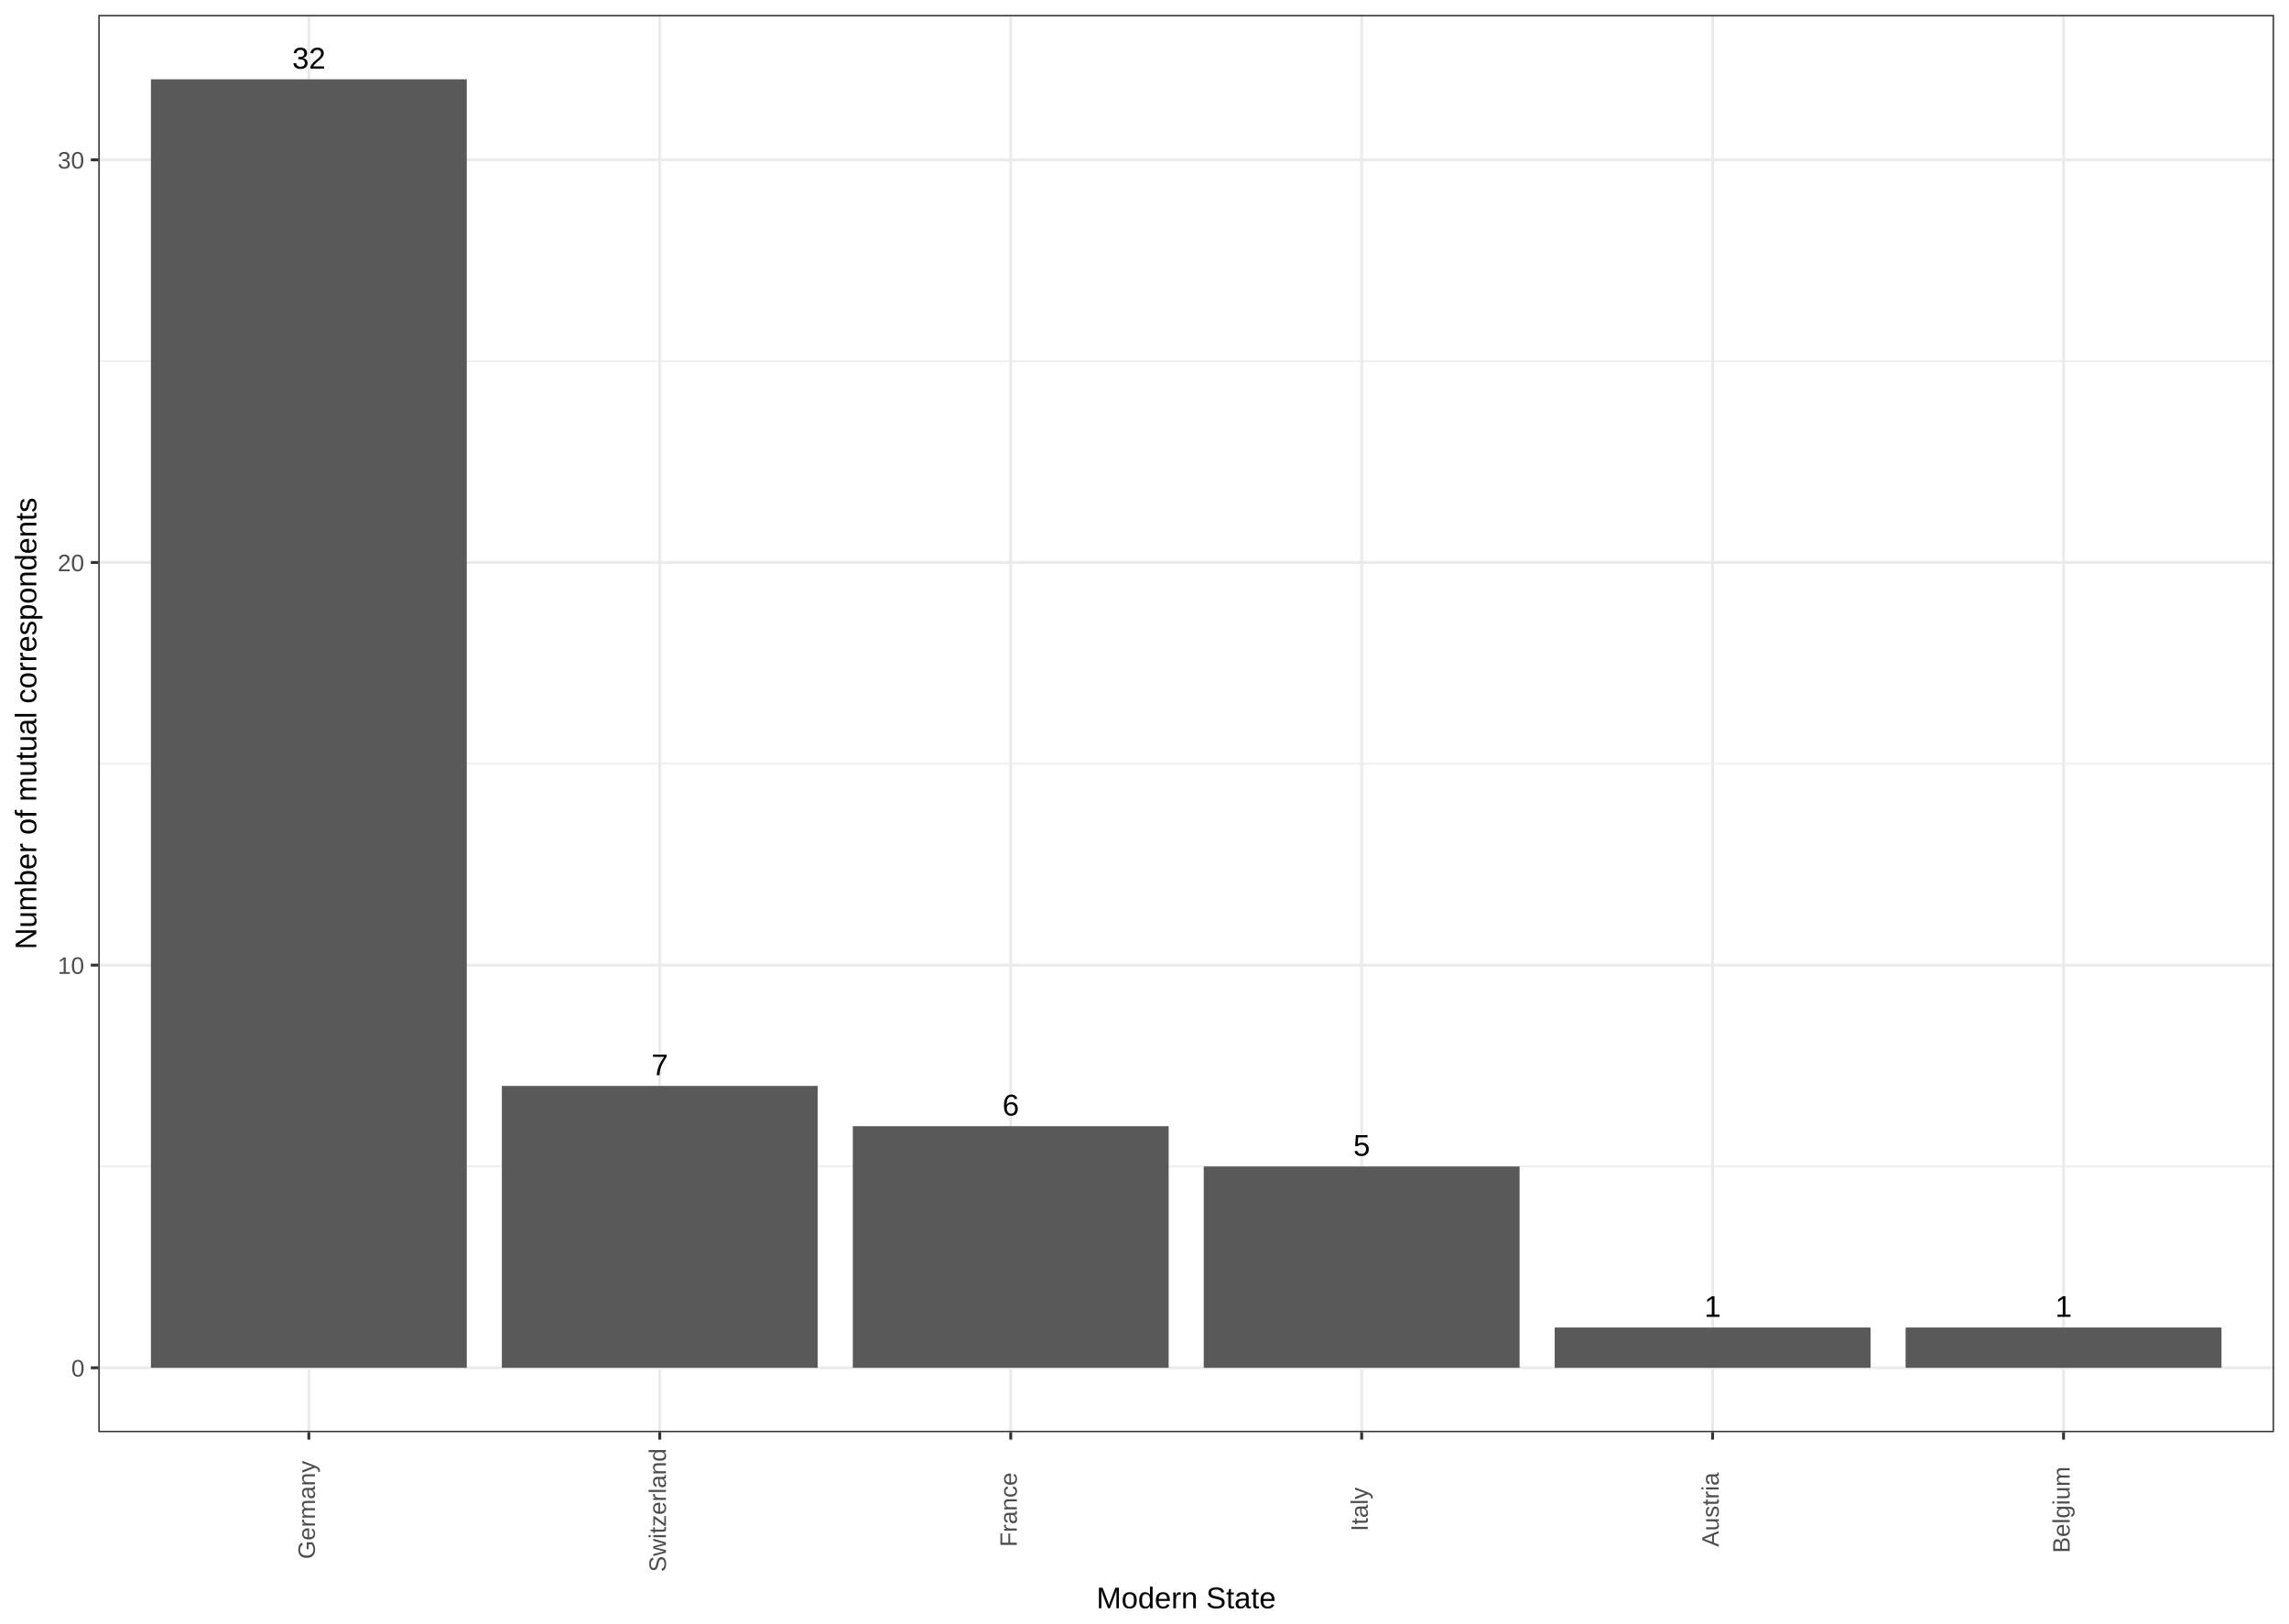
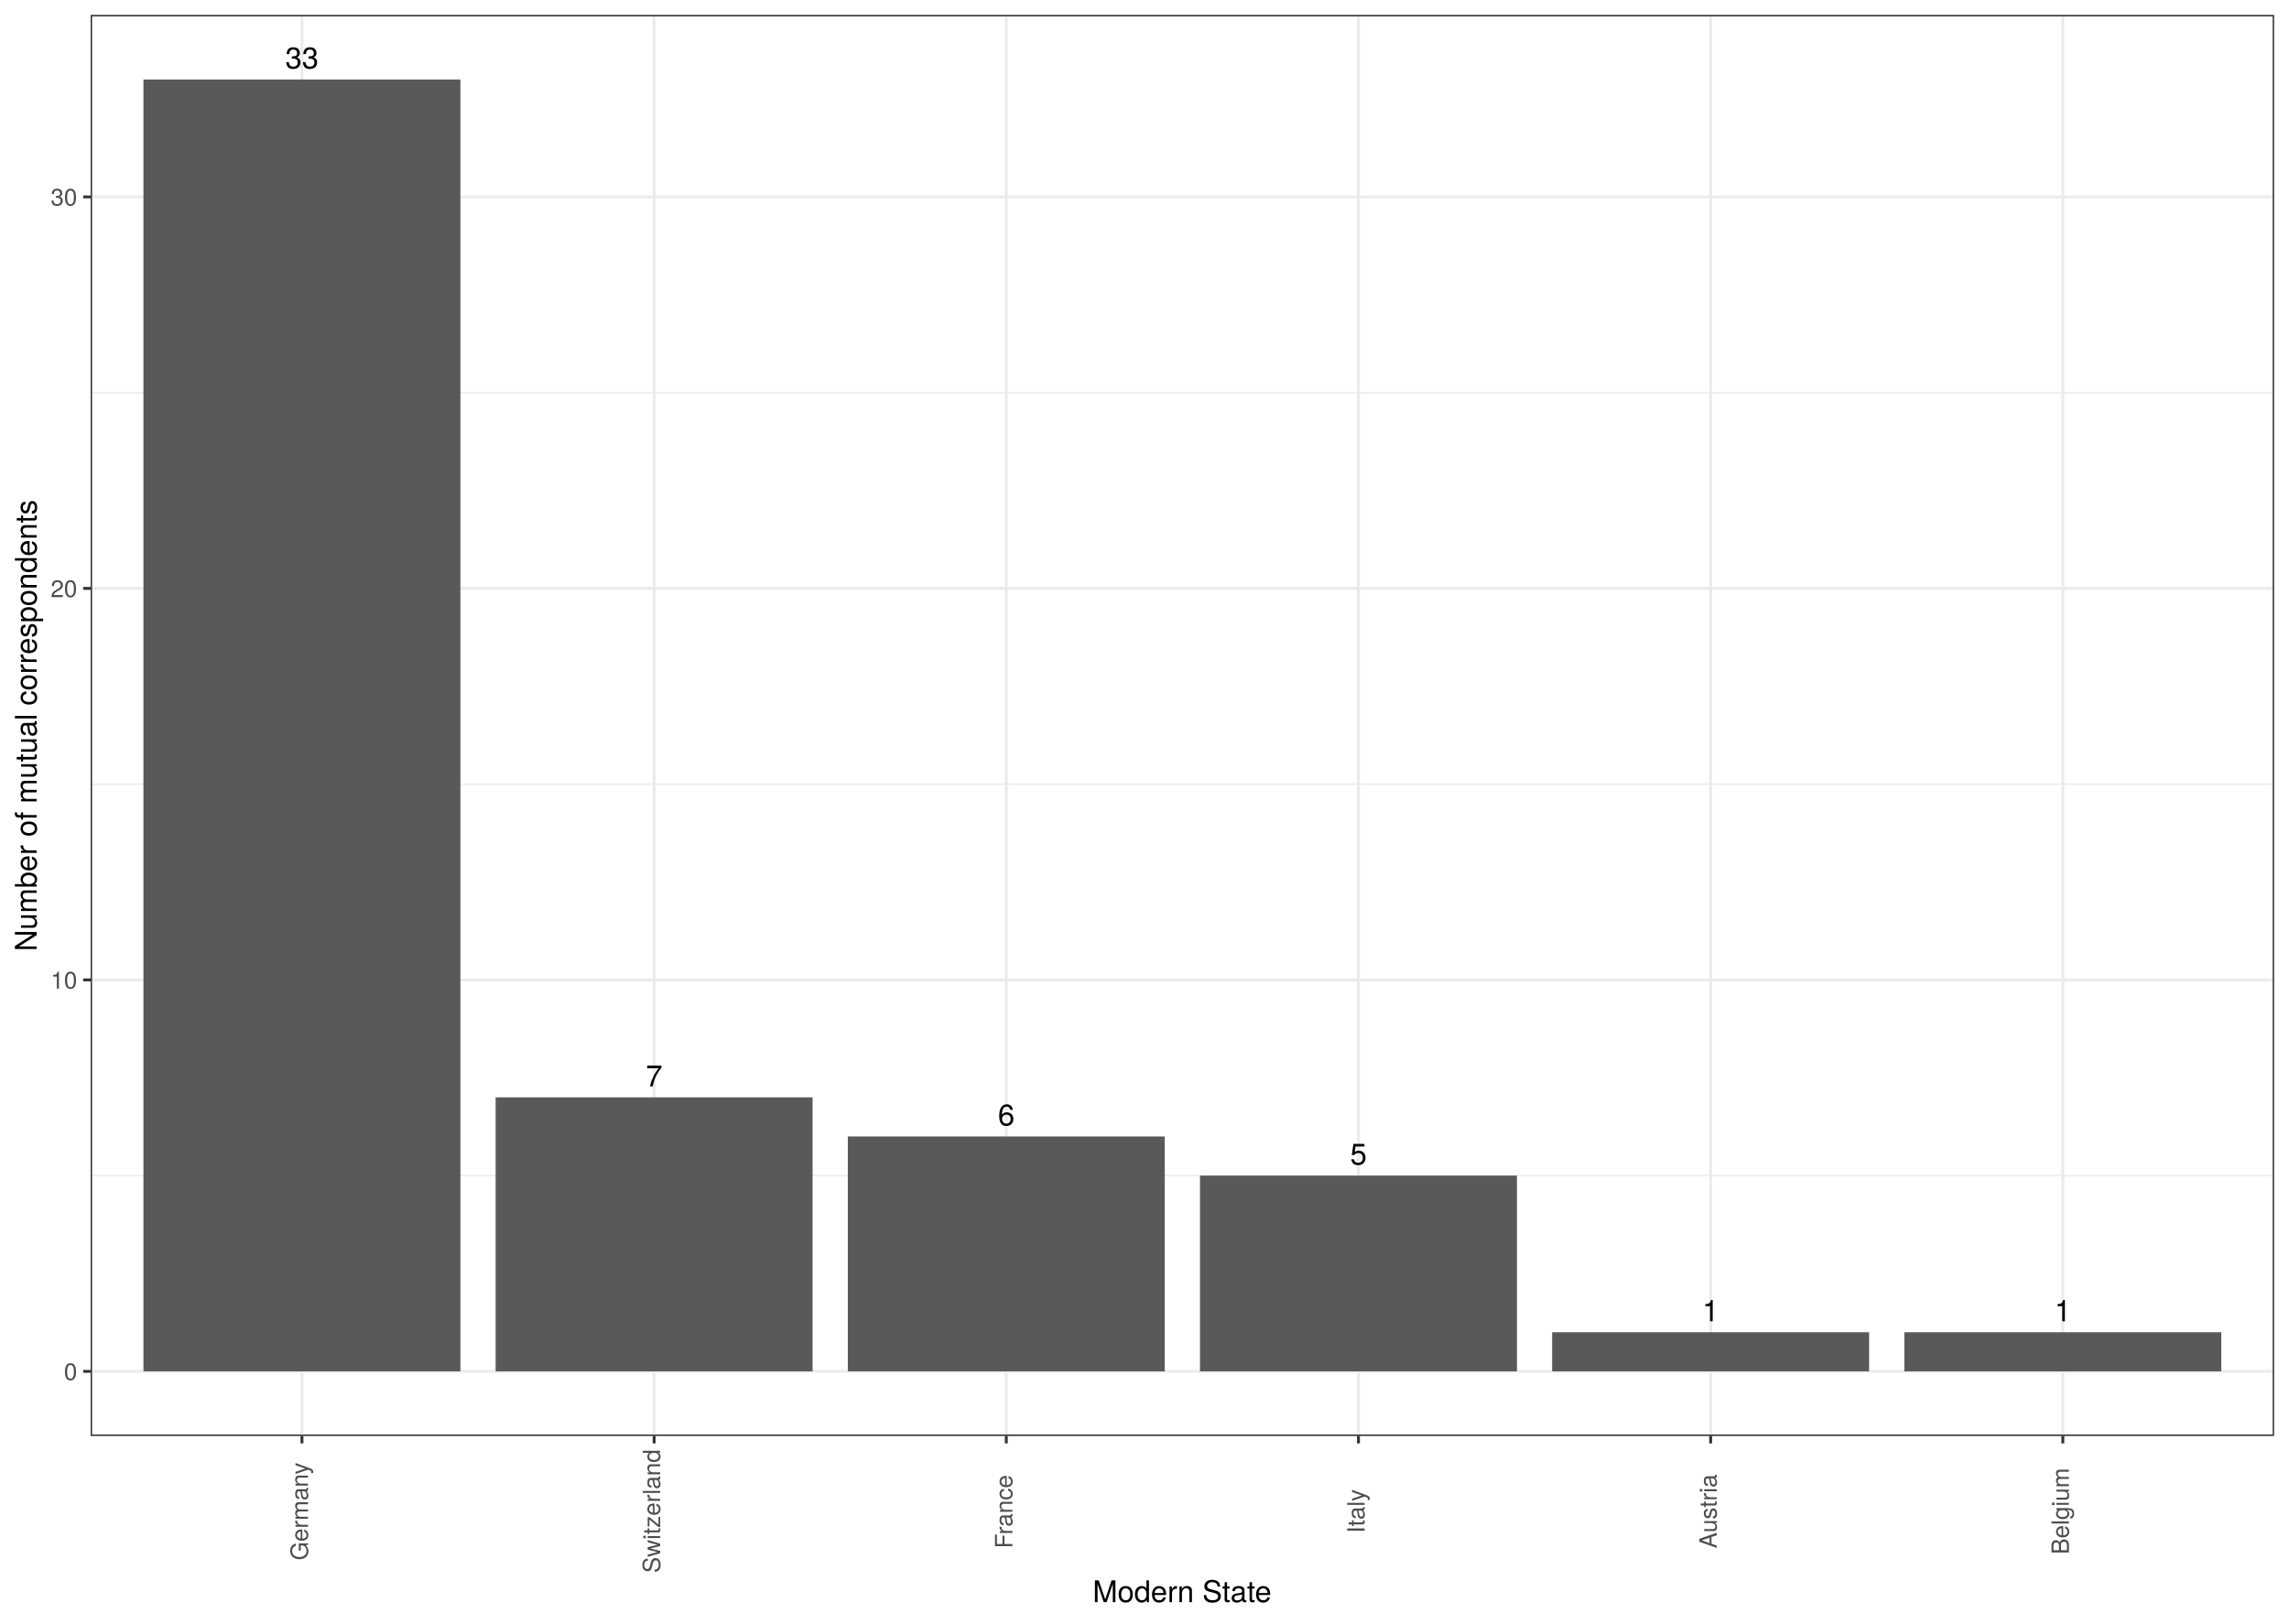
<svg xmlns="http://www.w3.org/2000/svg" viewBox="0 0 842.40 597.60">
  <defs>
    <style type="text/css">
-     line, polyline, path, rect, circle {
+     line, polyline, polygon, path, rect, circle {
      fill: none;
      stroke: #000000;
      stroke-linecap: round;
      stroke-linejoin: round;
      stroke-miterlimit: 10.00;
    }
  </style>
  </defs>
  <rect width="100%" height="100%" style="stroke: none; fill: #FFFFFF;" />
-   <rect x="0.00" y="-0.00" width="842.40" height="597.60" style="stroke-width: 1.07; stroke: #FFFFFF; fill: #FFFFFF;" />
+   <rect x="0.00" y="-0" width="842.40" height="597.60" style="stroke-width: 1.07; stroke: #FFFFFF; fill: #FFFFFF;" />
  <defs>
-     <clipPath id="cpMzYuMTY2OHw4MzYuOTIxfDUyNy4xNzN8NS40Nzk0NQ==">
-       <rect x="36.17" y="5.48" width="800.75" height="521.69" />
+     <clipPath id="cpMzMuMzV8ODM2LjkyfDUyOC41NXw1LjQ4">
+       <rect x="33.35" y="5.48" width="803.57" height="523.07" />
    </clipPath>
  </defs>
-   <rect x="36.17" y="5.48" width="800.75" height="521.69" style="stroke-width: 1.07; stroke: none; fill: #FFFFFF;" clip-path="url(#cpMzYuMTY2OHw4MzYuOTIxfDUyNy4xNzN8NS40Nzk0NQ==)" />
-   <polyline points="36.17,429.36 836.92,429.36 " style="stroke-width: 0.53; stroke: #EBEBEB; stroke-linecap: butt;" clip-path="url(#cpMzYuMTY2OHw4MzYuOTIxfDUyNy4xNzN8NS40Nzk0NQ==)" />
-   <polyline points="36.17,281.15 836.92,281.15 " style="stroke-width: 0.53; stroke: #EBEBEB; stroke-linecap: butt;" clip-path="url(#cpMzYuMTY2OHw4MzYuOTIxfDUyNy4xNzN8NS40Nzk0NQ==)" />
-   <polyline points="36.17,132.94 836.92,132.94 " style="stroke-width: 0.53; stroke: #EBEBEB; stroke-linecap: butt;" clip-path="url(#cpMzYuMTY2OHw4MzYuOTIxfDUyNy4xNzN8NS40Nzk0NQ==)" />
-   <polyline points="36.17,503.46 836.92,503.46 " style="stroke-width: 1.07; stroke: #EBEBEB; stroke-linecap: butt;" clip-path="url(#cpMzYuMTY2OHw4MzYuOTIxfDUyNy4xNzN8NS40Nzk0NQ==)" />
-   <polyline points="36.17,355.25 836.92,355.25 " style="stroke-width: 1.07; stroke: #EBEBEB; stroke-linecap: butt;" clip-path="url(#cpMzYuMTY2OHw4MzYuOTIxfDUyNy4xNzN8NS40Nzk0NQ==)" />
-   <polyline points="36.17,207.04 836.92,207.04 " style="stroke-width: 1.07; stroke: #EBEBEB; stroke-linecap: butt;" clip-path="url(#cpMzYuMTY2OHw4MzYuOTIxfDUyNy4xNzN8NS40Nzk0NQ==)" />
-   <polyline points="36.17,58.83 836.92,58.83 " style="stroke-width: 1.07; stroke: #EBEBEB; stroke-linecap: butt;" clip-path="url(#cpMzYuMTY2OHw4MzYuOTIxfDUyNy4xNzN8NS40Nzk0NQ==)" />
-   <polyline points="113.66,527.17 113.66,5.48 " style="stroke-width: 1.07; stroke: #EBEBEB; stroke-linecap: butt;" clip-path="url(#cpMzYuMTY2OHw4MzYuOTIxfDUyNy4xNzN8NS40Nzk0NQ==)" />
-   <polyline points="242.81,527.17 242.81,5.48 " style="stroke-width: 1.07; stroke: #EBEBEB; stroke-linecap: butt;" clip-path="url(#cpMzYuMTY2OHw4MzYuOTIxfDUyNy4xNzN8NS40Nzk0NQ==)" />
-   <polyline points="371.97,527.17 371.97,5.48 " style="stroke-width: 1.07; stroke: #EBEBEB; stroke-linecap: butt;" clip-path="url(#cpMzYuMTY2OHw4MzYuOTIxfDUyNy4xNzN8NS40Nzk0NQ==)" />
-   <polyline points="501.12,527.17 501.12,5.48 " style="stroke-width: 1.07; stroke: #EBEBEB; stroke-linecap: butt;" clip-path="url(#cpMzYuMTY2OHw4MzYuOTIxfDUyNy4xNzN8NS40Nzk0NQ==)" />
-   <polyline points="630.27,527.17 630.27,5.48 " style="stroke-width: 1.07; stroke: #EBEBEB; stroke-linecap: butt;" clip-path="url(#cpMzYuMTY2OHw4MzYuOTIxfDUyNy4xNzN8NS40Nzk0NQ==)" />
-   <polyline points="759.43,527.17 759.43,5.48 " style="stroke-width: 1.07; stroke: #EBEBEB; stroke-linecap: butt;" clip-path="url(#cpMzYuMTY2OHw4MzYuOTIxfDUyNy4xNzN8NS40Nzk0NQ==)" />
-   <rect x="55.54" y="29.19" width="116.24" height="474.27" style="stroke-width: 1.07; stroke: none; stroke-linecap: butt; fill: #595959;" clip-path="url(#cpMzYuMTY2OHw4MzYuOTIxfDUyNy4xNzN8NS40Nzk0NQ==)" />
-   <rect x="184.69" y="399.71" width="116.24" height="103.75" style="stroke-width: 1.07; stroke: none; stroke-linecap: butt; fill: #595959;" clip-path="url(#cpMzYuMTY2OHw4MzYuOTIxfDUyNy4xNzN8NS40Nzk0NQ==)" />
-   <rect x="313.85" y="414.53" width="116.24" height="88.93" style="stroke-width: 1.07; stroke: none; stroke-linecap: butt; fill: #595959;" clip-path="url(#cpMzYuMTY2OHw4MzYuOTIxfDUyNy4xNzN8NS40Nzk0NQ==)" />
-   <rect x="443.00" y="429.36" width="116.24" height="74.10" style="stroke-width: 1.07; stroke: none; stroke-linecap: butt; fill: #595959;" clip-path="url(#cpMzYuMTY2OHw4MzYuOTIxfDUyNy4xNzN8NS40Nzk0NQ==)" />
-   <rect x="572.16" y="488.64" width="116.24" height="14.82" style="stroke-width: 1.07; stroke: none; stroke-linecap: butt; fill: #595959;" clip-path="url(#cpMzYuMTY2OHw4MzYuOTIxfDUyNy4xNzN8NS40Nzk0NQ==)" />
-   <rect x="701.31" y="488.64" width="116.24" height="14.82" style="stroke-width: 1.07; stroke: none; stroke-linecap: butt; fill: #595959;" clip-path="url(#cpMzYuMTY2OHw4MzYuOTIxfDUyNy4xNzN8NS40Nzk0NQ==)" />
-   <g clip-path="url(#cpMzYuMTY2OHw4MzYuOTIxfDUyNy4xNzN8NS40Nzk0NQ==)">
-     <text x="107.54" y="25.26" style="font-size: 11.04px; font-family: Arial;" textLength="12.24px" lengthAdjust="spacingAndGlyphs">32</text>
+   <rect x="33.35" y="5.48" width="803.57" height="523.07" style="stroke-width: 1.07; stroke: none; fill: #FFFFFF;" clip-path="url(#cpMzMuMzV8ODM2LjkyfDUyOC41NXw1LjQ4)" />
+   <polyline points="33.35,432.73 836.92,432.73 " style="stroke-width: 0.53; stroke: #EBEBEB; stroke-linecap: butt;" clip-path="url(#cpMzMuMzV8ODM2LjkyfDUyOC41NXw1LjQ4)" />
+   <polyline points="33.35,288.63 836.92,288.63 " style="stroke-width: 0.53; stroke: #EBEBEB; stroke-linecap: butt;" clip-path="url(#cpMzMuMzV8ODM2LjkyfDUyOC41NXw1LjQ4)" />
+   <polyline points="33.35,144.53 836.92,144.53 " style="stroke-width: 0.53; stroke: #EBEBEB; stroke-linecap: butt;" clip-path="url(#cpMzMuMzV8ODM2LjkyfDUyOC41NXw1LjQ4)" />
+   <polyline points="33.35,504.78 836.92,504.78 " style="stroke-width: 1.07; stroke: #EBEBEB; stroke-linecap: butt;" clip-path="url(#cpMzMuMzV8ODM2LjkyfDUyOC41NXw1LjQ4)" />
+   <polyline points="33.35,360.68 836.92,360.68 " style="stroke-width: 1.07; stroke: #EBEBEB; stroke-linecap: butt;" clip-path="url(#cpMzMuMzV8ODM2LjkyfDUyOC41NXw1LjQ4)" />
+   <polyline points="33.35,216.58 836.92,216.58 " style="stroke-width: 1.07; stroke: #EBEBEB; stroke-linecap: butt;" clip-path="url(#cpMzMuMzV8ODM2LjkyfDUyOC41NXw1LjQ4)" />
+   <polyline points="33.35,72.48 836.92,72.48 " style="stroke-width: 1.07; stroke: #EBEBEB; stroke-linecap: butt;" clip-path="url(#cpMzMuMzV8ODM2LjkyfDUyOC41NXw1LjQ4)" />
+   <polyline points="111.12,528.55 111.12,5.48 " style="stroke-width: 1.07; stroke: #EBEBEB; stroke-linecap: butt;" clip-path="url(#cpMzMuMzV8ODM2LjkyfDUyOC41NXw1LjQ4)" />
+   <polyline points="240.73,528.55 240.73,5.48 " style="stroke-width: 1.07; stroke: #EBEBEB; stroke-linecap: butt;" clip-path="url(#cpMzMuMzV8ODM2LjkyfDUyOC41NXw1LjQ4)" />
+   <polyline points="370.33,528.55 370.33,5.48 " style="stroke-width: 1.07; stroke: #EBEBEB; stroke-linecap: butt;" clip-path="url(#cpMzMuMzV8ODM2LjkyfDUyOC41NXw1LjQ4)" />
+   <polyline points="499.94,528.55 499.94,5.48 " style="stroke-width: 1.07; stroke: #EBEBEB; stroke-linecap: butt;" clip-path="url(#cpMzMuMzV8ODM2LjkyfDUyOC41NXw1LjQ4)" />
+   <polyline points="629.55,528.55 629.55,5.48 " style="stroke-width: 1.07; stroke: #EBEBEB; stroke-linecap: butt;" clip-path="url(#cpMzMuMzV8ODM2LjkyfDUyOC41NXw1LjQ4)" />
+   <polyline points="759.16,528.55 759.16,5.48 " style="stroke-width: 1.07; stroke: #EBEBEB; stroke-linecap: butt;" clip-path="url(#cpMzMuMzV8ODM2LjkyfDUyOC41NXw1LjQ4)" />
+   <rect x="52.79" y="29.26" width="116.65" height="475.52" style="stroke-width: 1.07; stroke: none; stroke-linecap: square; stroke-linejoin: miter; fill: #595959;" clip-path="url(#cpMzMuMzV8ODM2LjkyfDUyOC41NXw1LjQ4)" />
+   <rect x="182.40" y="403.91" width="116.65" height="100.87" style="stroke-width: 1.07; stroke: none; stroke-linecap: square; stroke-linejoin: miter; fill: #595959;" clip-path="url(#cpMzMuMzV8ODM2LjkyfDUyOC41NXw1LjQ4)" />
+   <rect x="312.01" y="418.32" width="116.65" height="86.46" style="stroke-width: 1.07; stroke: none; stroke-linecap: square; stroke-linejoin: miter; fill: #595959;" clip-path="url(#cpMzMuMzV8ODM2LjkyfDUyOC41NXw1LjQ4)" />
+   <rect x="441.62" y="432.73" width="116.65" height="72.05" style="stroke-width: 1.07; stroke: none; stroke-linecap: square; stroke-linejoin: miter; fill: #595959;" clip-path="url(#cpMzMuMzV8ODM2LjkyfDUyOC41NXw1LjQ4)" />
+   <rect x="571.22" y="490.37" width="116.65" height="14.41" style="stroke-width: 1.07; stroke: none; stroke-linecap: square; stroke-linejoin: miter; fill: #595959;" clip-path="url(#cpMzMuMzV8ODM2LjkyfDUyOC41NXw1LjQ4)" />
+   <rect x="700.83" y="490.37" width="116.65" height="14.41" style="stroke-width: 1.07; stroke: none; stroke-linecap: square; stroke-linejoin: miter; fill: #595959;" clip-path="url(#cpMzMuMzV8ODM2LjkyfDUyOC41NXw1LjQ4)" />
+   <g clip-path="url(#cpMzMuMzV8ODM2LjkyfDUyOC41NXw1LjQ4)">
+     <text x="104.98" y="25.23" style="font-size: 11.04px; font-family: TeX Gyre Heros;" textLength="12.28px" lengthAdjust="spacingAndGlyphs">33</text>
  </g>
-   <g clip-path="url(#cpMzYuMTY2OHw4MzYuOTIxfDUyNy4xNzN8NS40Nzk0NQ==)">
-     <text x="239.75" y="395.78" style="font-size: 11.04px; font-family: Arial;" textLength="6.12px" lengthAdjust="spacingAndGlyphs">7</text>
+   <g clip-path="url(#cpMzMuMzV8ODM2LjkyfDUyOC41NXw1LjQ4)">
+     <text x="237.66" y="399.89" style="font-size: 11.04px; font-family: TeX Gyre Heros;" textLength="6.14px" lengthAdjust="spacingAndGlyphs">7</text>
  </g>
-   <g clip-path="url(#cpMzYuMTY2OHw4MzYuOTIxfDUyNy4xNzN8NS40Nzk0NQ==)">
-     <text x="368.91" y="410.60" style="font-size: 11.04px; font-family: Arial;" textLength="6.12px" lengthAdjust="spacingAndGlyphs">6</text>
+   <g clip-path="url(#cpMzMuMzV8ODM2LjkyfDUyOC41NXw1LjQ4)">
+     <text x="367.26" y="414.30" style="font-size: 11.04px; font-family: TeX Gyre Heros;" textLength="6.14px" lengthAdjust="spacingAndGlyphs">6</text>
  </g>
-   <g clip-path="url(#cpMzYuMTY2OHw4MzYuOTIxfDUyNy4xNzN8NS40Nzk0NQ==)">
-     <text x="498.06" y="425.42" style="font-size: 11.04px; font-family: Arial;" textLength="6.12px" lengthAdjust="spacingAndGlyphs">5</text>
+   <g clip-path="url(#cpMzMuMzV8ODM2LjkyfDUyOC41NXw1LjQ4)">
+     <text x="496.87" y="428.71" style="font-size: 11.04px; font-family: TeX Gyre Heros;" textLength="6.14px" lengthAdjust="spacingAndGlyphs">5</text>
  </g>
-   <g clip-path="url(#cpMzYuMTY2OHw4MzYuOTIxfDUyNy4xNzN8NS40Nzk0NQ==)">
-     <text x="756.37" y="484.70" style="font-size: 11.04px; font-family: Arial;" textLength="6.12px" lengthAdjust="spacingAndGlyphs">1</text>
+   <g clip-path="url(#cpMzMuMzV8ODM2LjkyfDUyOC41NXw1LjQ4)">
+     <text x="626.48" y="486.34" style="font-size: 11.04px; font-family: TeX Gyre Heros;" textLength="6.14px" lengthAdjust="spacingAndGlyphs">1</text>
  </g>
-   <g clip-path="url(#cpMzYuMTY2OHw4MzYuOTIxfDUyNy4xNzN8NS40Nzk0NQ==)">
-     <text x="627.22" y="484.70" style="font-size: 11.04px; font-family: Arial;" textLength="6.12px" lengthAdjust="spacingAndGlyphs">1</text>
+   <g clip-path="url(#cpMzMuMzV8ODM2LjkyfDUyOC41NXw1LjQ4)">
+     <text x="756.09" y="486.34" style="font-size: 11.04px; font-family: TeX Gyre Heros;" textLength="6.14px" lengthAdjust="spacingAndGlyphs">1</text>
  </g>
-   <rect x="36.17" y="5.48" width="800.75" height="521.69" style="stroke-width: 1.07; stroke: #333333;" clip-path="url(#cpMzYuMTY2OHw4MzYuOTIxfDUyNy4xNzN8NS40Nzk0NQ==)" />
+   <rect x="33.35" y="5.48" width="803.57" height="523.07" style="stroke-width: 1.07; stroke: #333333;" clip-path="url(#cpMzMuMzV8ODM2LjkyfDUyOC41NXw1LjQ4)" />
  <defs>
-     <clipPath id="cpMHw4NDIuNHw1OTcuNnww">
+     <clipPath id="cpMC4wMHw4NDIuNDB8NTk3LjYwfDAuMDA=">
      <rect x="0.00" y="0.00" width="842.40" height="597.60" />
    </clipPath>
  </defs>
-   <g clip-path="url(#cpMHw4NDIuNHw1OTcuNnww)">
-     <text x="26.23" y="506.68" style="font-size: 8.80px; fill: #4D4D4D; font-family: Arial;" textLength="5.01px" lengthAdjust="spacingAndGlyphs">0</text>
+   <g clip-path="url(#cpMC4wMHw4NDIuNDB8NTk3LjYwfDAuMDA=)">
+     <text x="23.53" y="507.99" style="font-size: 8.80px; fill: #4D4D4D; font-family: TeX Gyre Heros;" textLength="4.89px" lengthAdjust="spacingAndGlyphs">0</text>
  </g>
-   <g clip-path="url(#cpMHw4NDIuNHw1OTcuNnww)">
-     <text x="21.22" y="358.47" style="font-size: 8.80px; fill: #4D4D4D; font-family: Arial;" textLength="10.01px" lengthAdjust="spacingAndGlyphs">10</text>
+   <g clip-path="url(#cpMC4wMHw4NDIuNDB8NTk3LjYwfDAuMDA=)">
+     <text x="18.64" y="363.89" style="font-size: 8.80px; fill: #4D4D4D; font-family: TeX Gyre Heros;" textLength="9.79px" lengthAdjust="spacingAndGlyphs">10</text>
  </g>
-   <g clip-path="url(#cpMHw4NDIuNHw1OTcuNnww)">
-     <text x="21.22" y="210.26" style="font-size: 8.80px; fill: #4D4D4D; font-family: Arial;" textLength="10.01px" lengthAdjust="spacingAndGlyphs">20</text>
+   <g clip-path="url(#cpMC4wMHw4NDIuNDB8NTk3LjYwfDAuMDA=)">
+     <text x="18.64" y="219.79" style="font-size: 8.80px; fill: #4D4D4D; font-family: TeX Gyre Heros;" textLength="9.79px" lengthAdjust="spacingAndGlyphs">20</text>
  </g>
-   <g clip-path="url(#cpMHw4NDIuNHw1OTcuNnww)">
-     <text x="21.22" y="62.05" style="font-size: 8.80px; fill: #4D4D4D; font-family: Arial;" textLength="10.01px" lengthAdjust="spacingAndGlyphs">30</text>
+   <g clip-path="url(#cpMC4wMHw4NDIuNDB8NTk3LjYwfDAuMDA=)">
+     <text x="18.64" y="75.69" style="font-size: 8.80px; fill: #4D4D4D; font-family: TeX Gyre Heros;" textLength="9.79px" lengthAdjust="spacingAndGlyphs">30</text>
  </g>
-   <polyline points="33.43,503.46 36.17,503.46 " style="stroke-width: 1.07; stroke: #333333; stroke-linecap: butt;" clip-path="url(#cpMHw4NDIuNHw1OTcuNnww)" />
-   <polyline points="33.43,355.25 36.17,355.25 " style="stroke-width: 1.07; stroke: #333333; stroke-linecap: butt;" clip-path="url(#cpMHw4NDIuNHw1OTcuNnww)" />
-   <polyline points="33.43,207.04 36.17,207.04 " style="stroke-width: 1.07; stroke: #333333; stroke-linecap: butt;" clip-path="url(#cpMHw4NDIuNHw1OTcuNnww)" />
-   <polyline points="33.43,58.83 36.17,58.83 " style="stroke-width: 1.07; stroke: #333333; stroke-linecap: butt;" clip-path="url(#cpMHw4NDIuNHw1OTcuNnww)" />
-   <polyline points="113.66,529.91 113.66,527.17 " style="stroke-width: 1.07; stroke: #333333; stroke-linecap: butt;" clip-path="url(#cpMHw4NDIuNHw1OTcuNnww)" />
-   <polyline points="242.81,529.91 242.81,527.17 " style="stroke-width: 1.07; stroke: #333333; stroke-linecap: butt;" clip-path="url(#cpMHw4NDIuNHw1OTcuNnww)" />
-   <polyline points="371.97,529.91 371.97,527.17 " style="stroke-width: 1.07; stroke: #333333; stroke-linecap: butt;" clip-path="url(#cpMHw4NDIuNHw1OTcuNnww)" />
-   <polyline points="501.12,529.91 501.12,527.17 " style="stroke-width: 1.07; stroke: #333333; stroke-linecap: butt;" clip-path="url(#cpMHw4NDIuNHw1OTcuNnww)" />
-   <polyline points="630.27,529.91 630.27,527.17 " style="stroke-width: 1.07; stroke: #333333; stroke-linecap: butt;" clip-path="url(#cpMHw4NDIuNHw1OTcuNnww)" />
-   <polyline points="759.43,529.91 759.43,527.17 " style="stroke-width: 1.07; stroke: #333333; stroke-linecap: butt;" clip-path="url(#cpMHw4NDIuNHw1OTcuNnww)" />
-   <g clip-path="url(#cpMHw4NDIuNHw1OTcuNnww)">
-     <text transform="translate(115.91,573.87) rotate(-90)" style="font-size: 8.80px; fill: #4D4D4D; font-family: Arial;" textLength="37.01px" lengthAdjust="spacingAndGlyphs">Germany</text>
+   <polyline points="30.61,504.78 33.35,504.78 " style="stroke-width: 1.07; stroke: #333333; stroke-linecap: butt;" clip-path="url(#cpMC4wMHw4NDIuNDB8NTk3LjYwfDAuMDA=)" />
+   <polyline points="30.61,360.68 33.35,360.68 " style="stroke-width: 1.07; stroke: #333333; stroke-linecap: butt;" clip-path="url(#cpMC4wMHw4NDIuNDB8NTk3LjYwfDAuMDA=)" />
+   <polyline points="30.61,216.58 33.35,216.58 " style="stroke-width: 1.07; stroke: #333333; stroke-linecap: butt;" clip-path="url(#cpMC4wMHw4NDIuNDB8NTk3LjYwfDAuMDA=)" />
+   <polyline points="30.61,72.48 33.35,72.48 " style="stroke-width: 1.07; stroke: #333333; stroke-linecap: butt;" clip-path="url(#cpMC4wMHw4NDIuNDB8NTk3LjYwfDAuMDA=)" />
+   <polyline points="111.12,531.29 111.12,528.55 " style="stroke-width: 1.07; stroke: #333333; stroke-linecap: butt;" clip-path="url(#cpMC4wMHw4NDIuNDB8NTk3LjYwfDAuMDA=)" />
+   <polyline points="240.73,531.29 240.73,528.55 " style="stroke-width: 1.07; stroke: #333333; stroke-linecap: butt;" clip-path="url(#cpMC4wMHw4NDIuNDB8NTk3LjYwfDAuMDA=)" />
+   <polyline points="370.33,531.29 370.33,528.55 " style="stroke-width: 1.07; stroke: #333333; stroke-linecap: butt;" clip-path="url(#cpMC4wMHw4NDIuNDB8NTk3LjYwfDAuMDA=)" />
+   <polyline points="499.94,531.29 499.94,528.55 " style="stroke-width: 1.07; stroke: #333333; stroke-linecap: butt;" clip-path="url(#cpMC4wMHw4NDIuNDB8NTk3LjYwfDAuMDA=)" />
+   <polyline points="629.55,531.29 629.55,528.55 " style="stroke-width: 1.07; stroke: #333333; stroke-linecap: butt;" clip-path="url(#cpMC4wMHw4NDIuNDB8NTk3LjYwfDAuMDA=)" />
+   <polyline points="759.16,531.29 759.16,528.55 " style="stroke-width: 1.07; stroke: #333333; stroke-linecap: butt;" clip-path="url(#cpMC4wMHw4NDIuNDB8NTk3LjYwfDAuMDA=)" />
+   <g clip-path="url(#cpMC4wMHw4NDIuNDB8NTk3LjYwfDAuMDA=)">
+     <text transform="translate(113.36,574.32) rotate(-90)" style="font-size: 8.80px; fill: #4D4D4D; font-family: TeX Gyre Heros;" textLength="36.19px" lengthAdjust="spacingAndGlyphs">Germany</text>
  </g>
-   <g clip-path="url(#cpMHw4NDIuNHw1OTcuNnww)">
-     <text transform="translate(245.07,578.63) rotate(-90)" style="font-size: 8.80px; fill: #4D4D4D; font-family: Arial;" textLength="46.52px" lengthAdjust="spacingAndGlyphs">Switzerland</text>
+   <g clip-path="url(#cpMC4wMHw4NDIuNDB8NTk3LjYwfDAuMDA=)">
+     <text transform="translate(242.97,578.96) rotate(-90)" style="font-size: 8.80px; fill: #4D4D4D; font-family: TeX Gyre Heros;" textLength="45.48px" lengthAdjust="spacingAndGlyphs">Switzerland</text>
  </g>
-   <g clip-path="url(#cpMHw4NDIuNHw1OTcuNnww)">
-     <text transform="translate(374.22,569.37) rotate(-90)" style="font-size: 8.80px; fill: #4D4D4D; font-family: Arial;" textLength="28.01px" lengthAdjust="spacingAndGlyphs">France</text>
+   <g clip-path="url(#cpMC4wMHw4NDIuNDB8NTk3LjYwfDAuMDA=)">
+     <text transform="translate(372.58,569.92) rotate(-90)" style="font-size: 8.80px; fill: #4D4D4D; font-family: TeX Gyre Heros;" textLength="27.39px" lengthAdjust="spacingAndGlyphs">France</text>
  </g>
-   <g clip-path="url(#cpMHw4NDIuNHw1OTcuNnww)">
-     <text transform="translate(503.37,563.62) rotate(-90)" style="font-size: 8.80px; fill: #4D4D4D; font-family: Arial;" textLength="16.51px" lengthAdjust="spacingAndGlyphs">Italy</text>
+   <g clip-path="url(#cpMC4wMHw4NDIuNDB8NTk3LjYwfDAuMDA=)">
+     <text transform="translate(502.19,564.29) rotate(-90)" style="font-size: 8.80px; fill: #4D4D4D; font-family: TeX Gyre Heros;" textLength="16.14px" lengthAdjust="spacingAndGlyphs">Italy</text>
  </g>
-   <g clip-path="url(#cpMHw4NDIuNHw1OTcuNnww)">
-     <text transform="translate(632.53,569.37) rotate(-90)" style="font-size: 8.80px; fill: #4D4D4D; font-family: Arial;" textLength="28.01px" lengthAdjust="spacingAndGlyphs">Austria</text>
+   <g clip-path="url(#cpMC4wMHw4NDIuNDB8NTk3LjYwfDAuMDA=)">
+     <text transform="translate(631.79,569.92) rotate(-90)" style="font-size: 8.80px; fill: #4D4D4D; font-family: TeX Gyre Heros;" textLength="27.39px" lengthAdjust="spacingAndGlyphs">Austria</text>
  </g>
-   <g clip-path="url(#cpMHw4NDIuNHw1OTcuNnww)">
-     <text transform="translate(761.68,571.62) rotate(-90)" style="font-size: 8.80px; fill: #4D4D4D; font-family: Arial;" textLength="32.52px" lengthAdjust="spacingAndGlyphs">Belgium</text>
+   <g clip-path="url(#cpMC4wMHw4NDIuNDB8NTk3LjYwfDAuMDA=)">
+     <text transform="translate(761.40,572.12) rotate(-90)" style="font-size: 8.80px; fill: #4D4D4D; font-family: TeX Gyre Heros;" textLength="31.79px" lengthAdjust="spacingAndGlyphs">Belgium</text>
  </g>
-   <g clip-path="url(#cpMHw4NDIuNHw1OTcuNnww)">
-     <text x="403.52" y="591.98" style="font-size: 11.00px; font-family: Arial;" textLength="66.04px" lengthAdjust="spacingAndGlyphs">Modern State</text>
+   <g clip-path="url(#cpMC4wMHw4NDIuNDB8NTk3LjYwfDAuMDA=)">
+     <text x="402.12" y="589.72" style="font-size: 11.00px; font-family: TeX Gyre Heros;" textLength="66.03px" lengthAdjust="spacingAndGlyphs">Modern State</text>
  </g>
-   <g clip-path="url(#cpMHw4NDIuNHw1OTcuNnww)">
-     <text transform="translate(13.35,349.48) rotate(-90)" style="font-size: 11.00px; font-family: Arial;" textLength="166.31px" lengthAdjust="spacingAndGlyphs">Number of mutual correspondents</text>
+   <g clip-path="url(#cpMC4wMHw4NDIuNDB8NTk3LjYwfDAuMDA=)">
+     <text transform="translate(13.50,350.16) rotate(-90)" style="font-size: 11.00px; font-family: TeX Gyre Heros;" textLength="166.29px" lengthAdjust="spacingAndGlyphs">Number of mutual correspondents</text>
  </g>
</svg>
